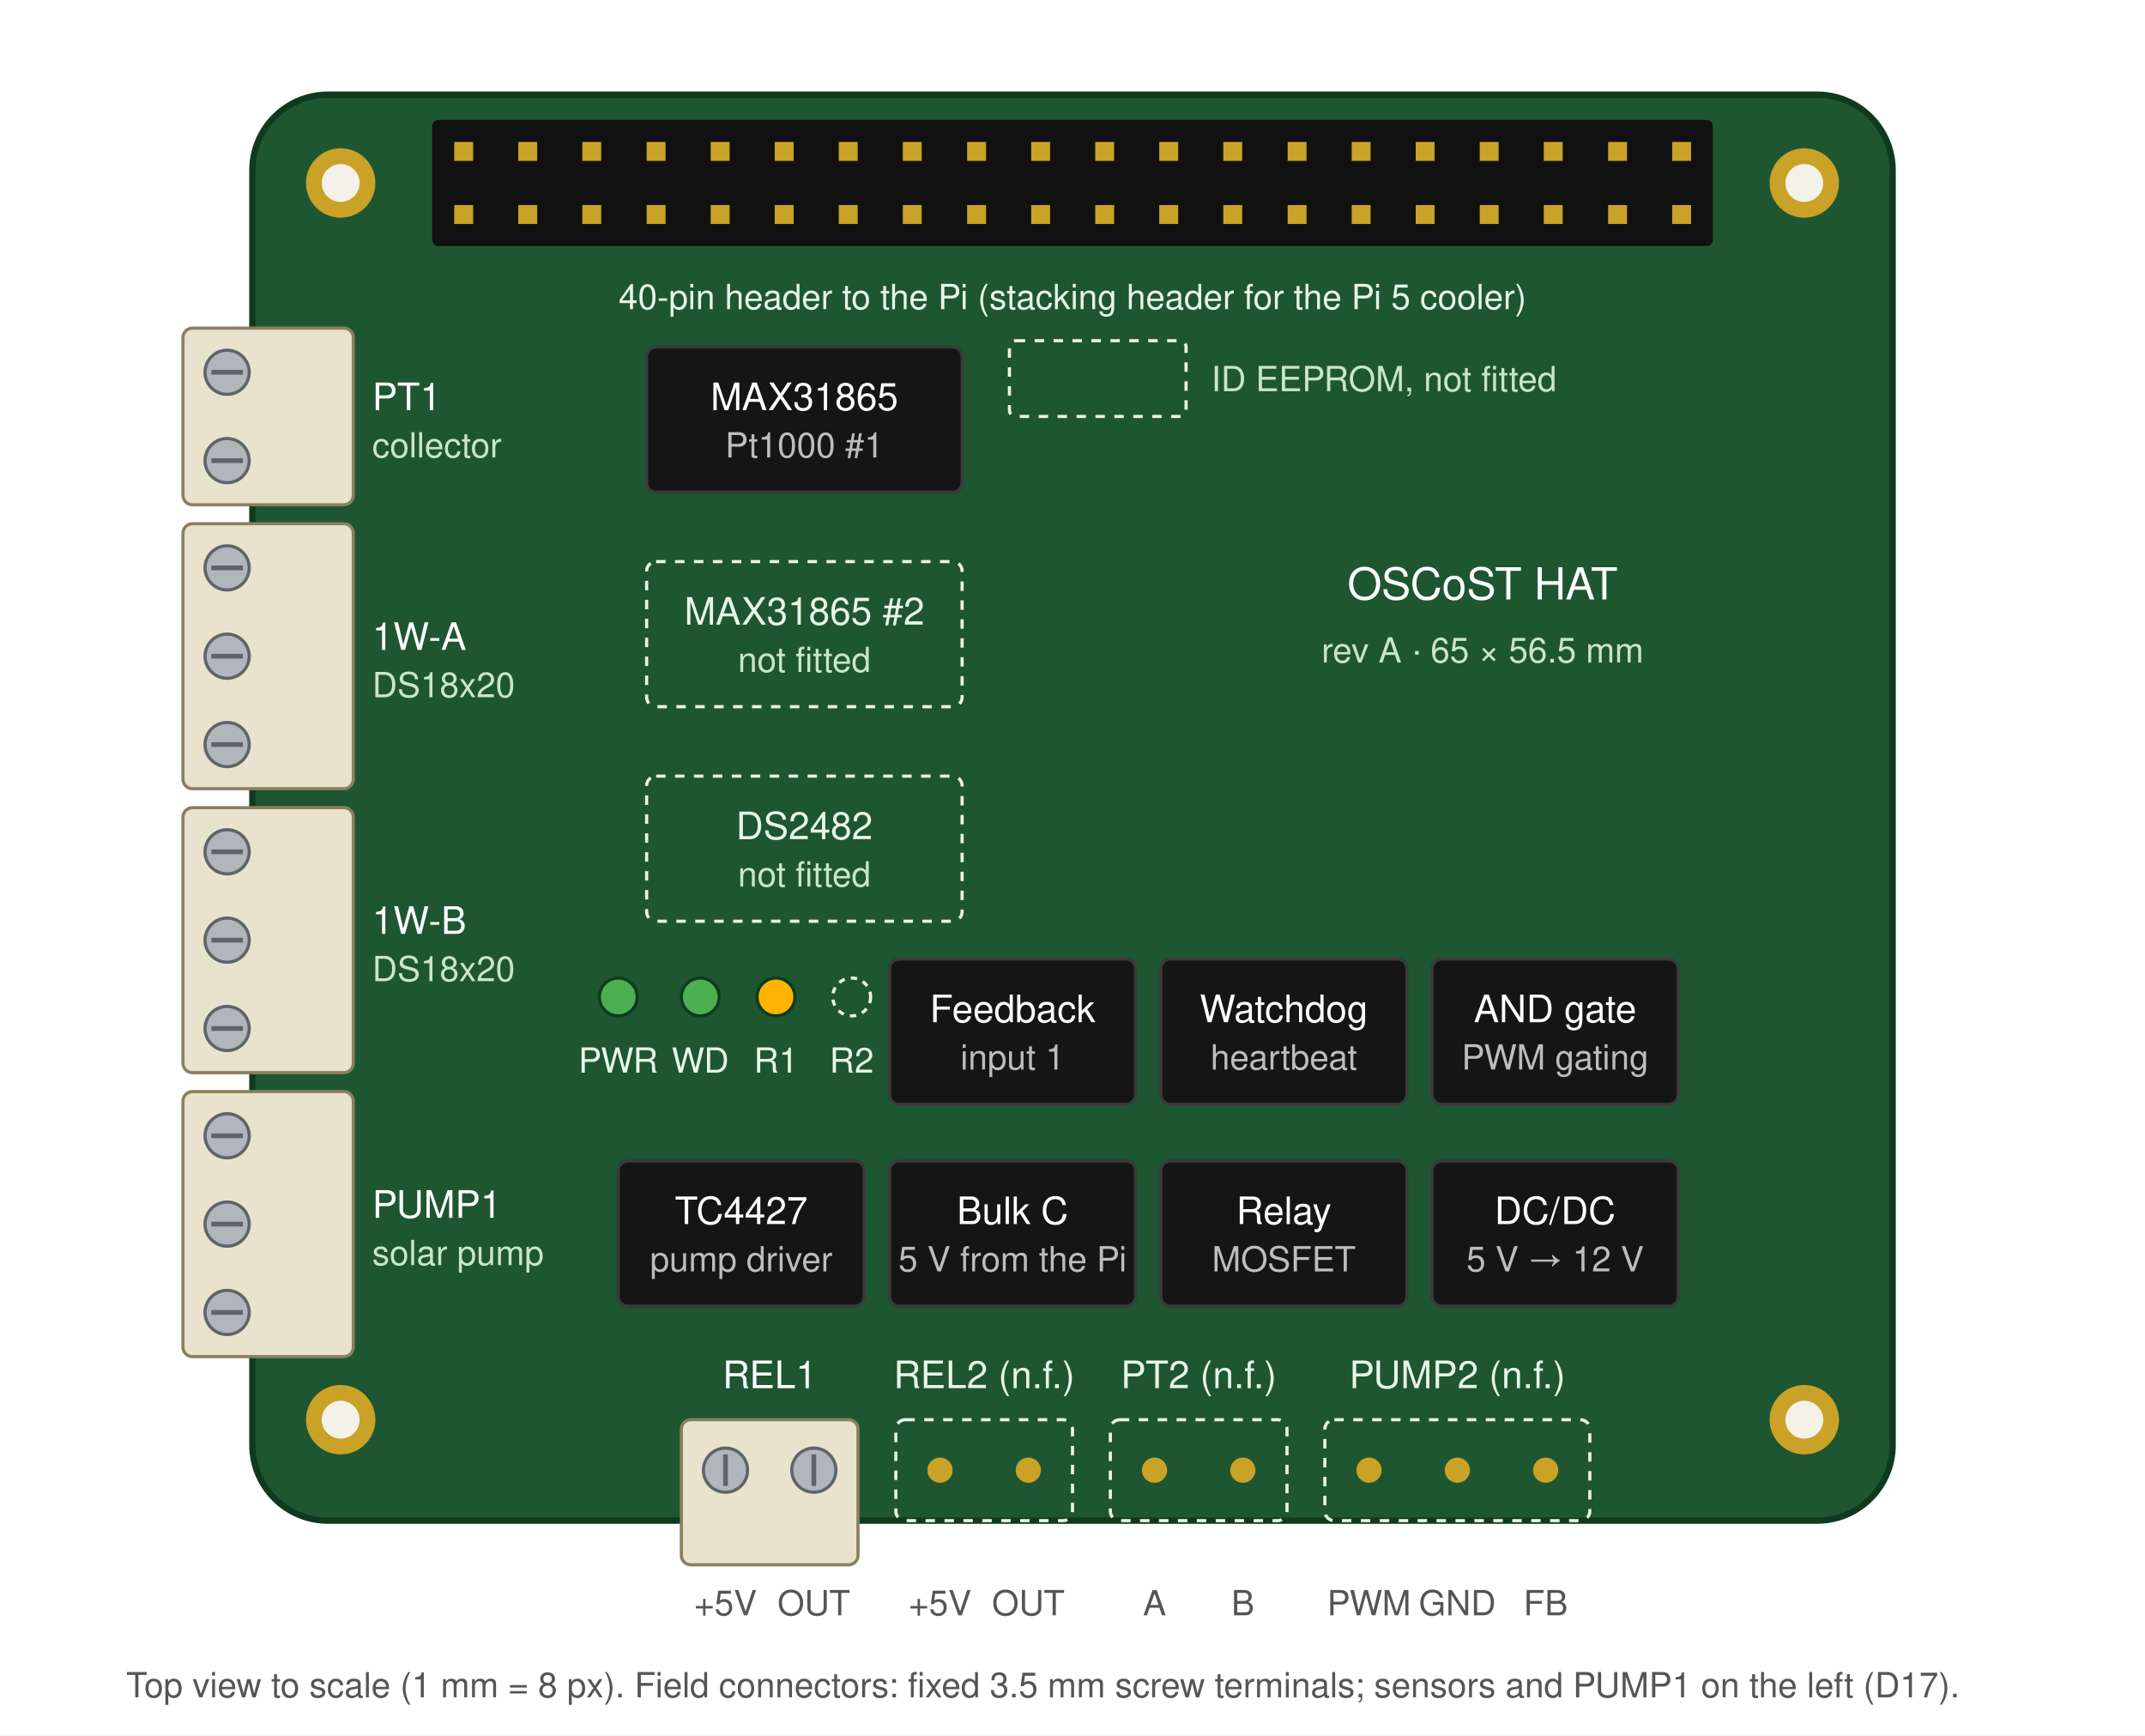
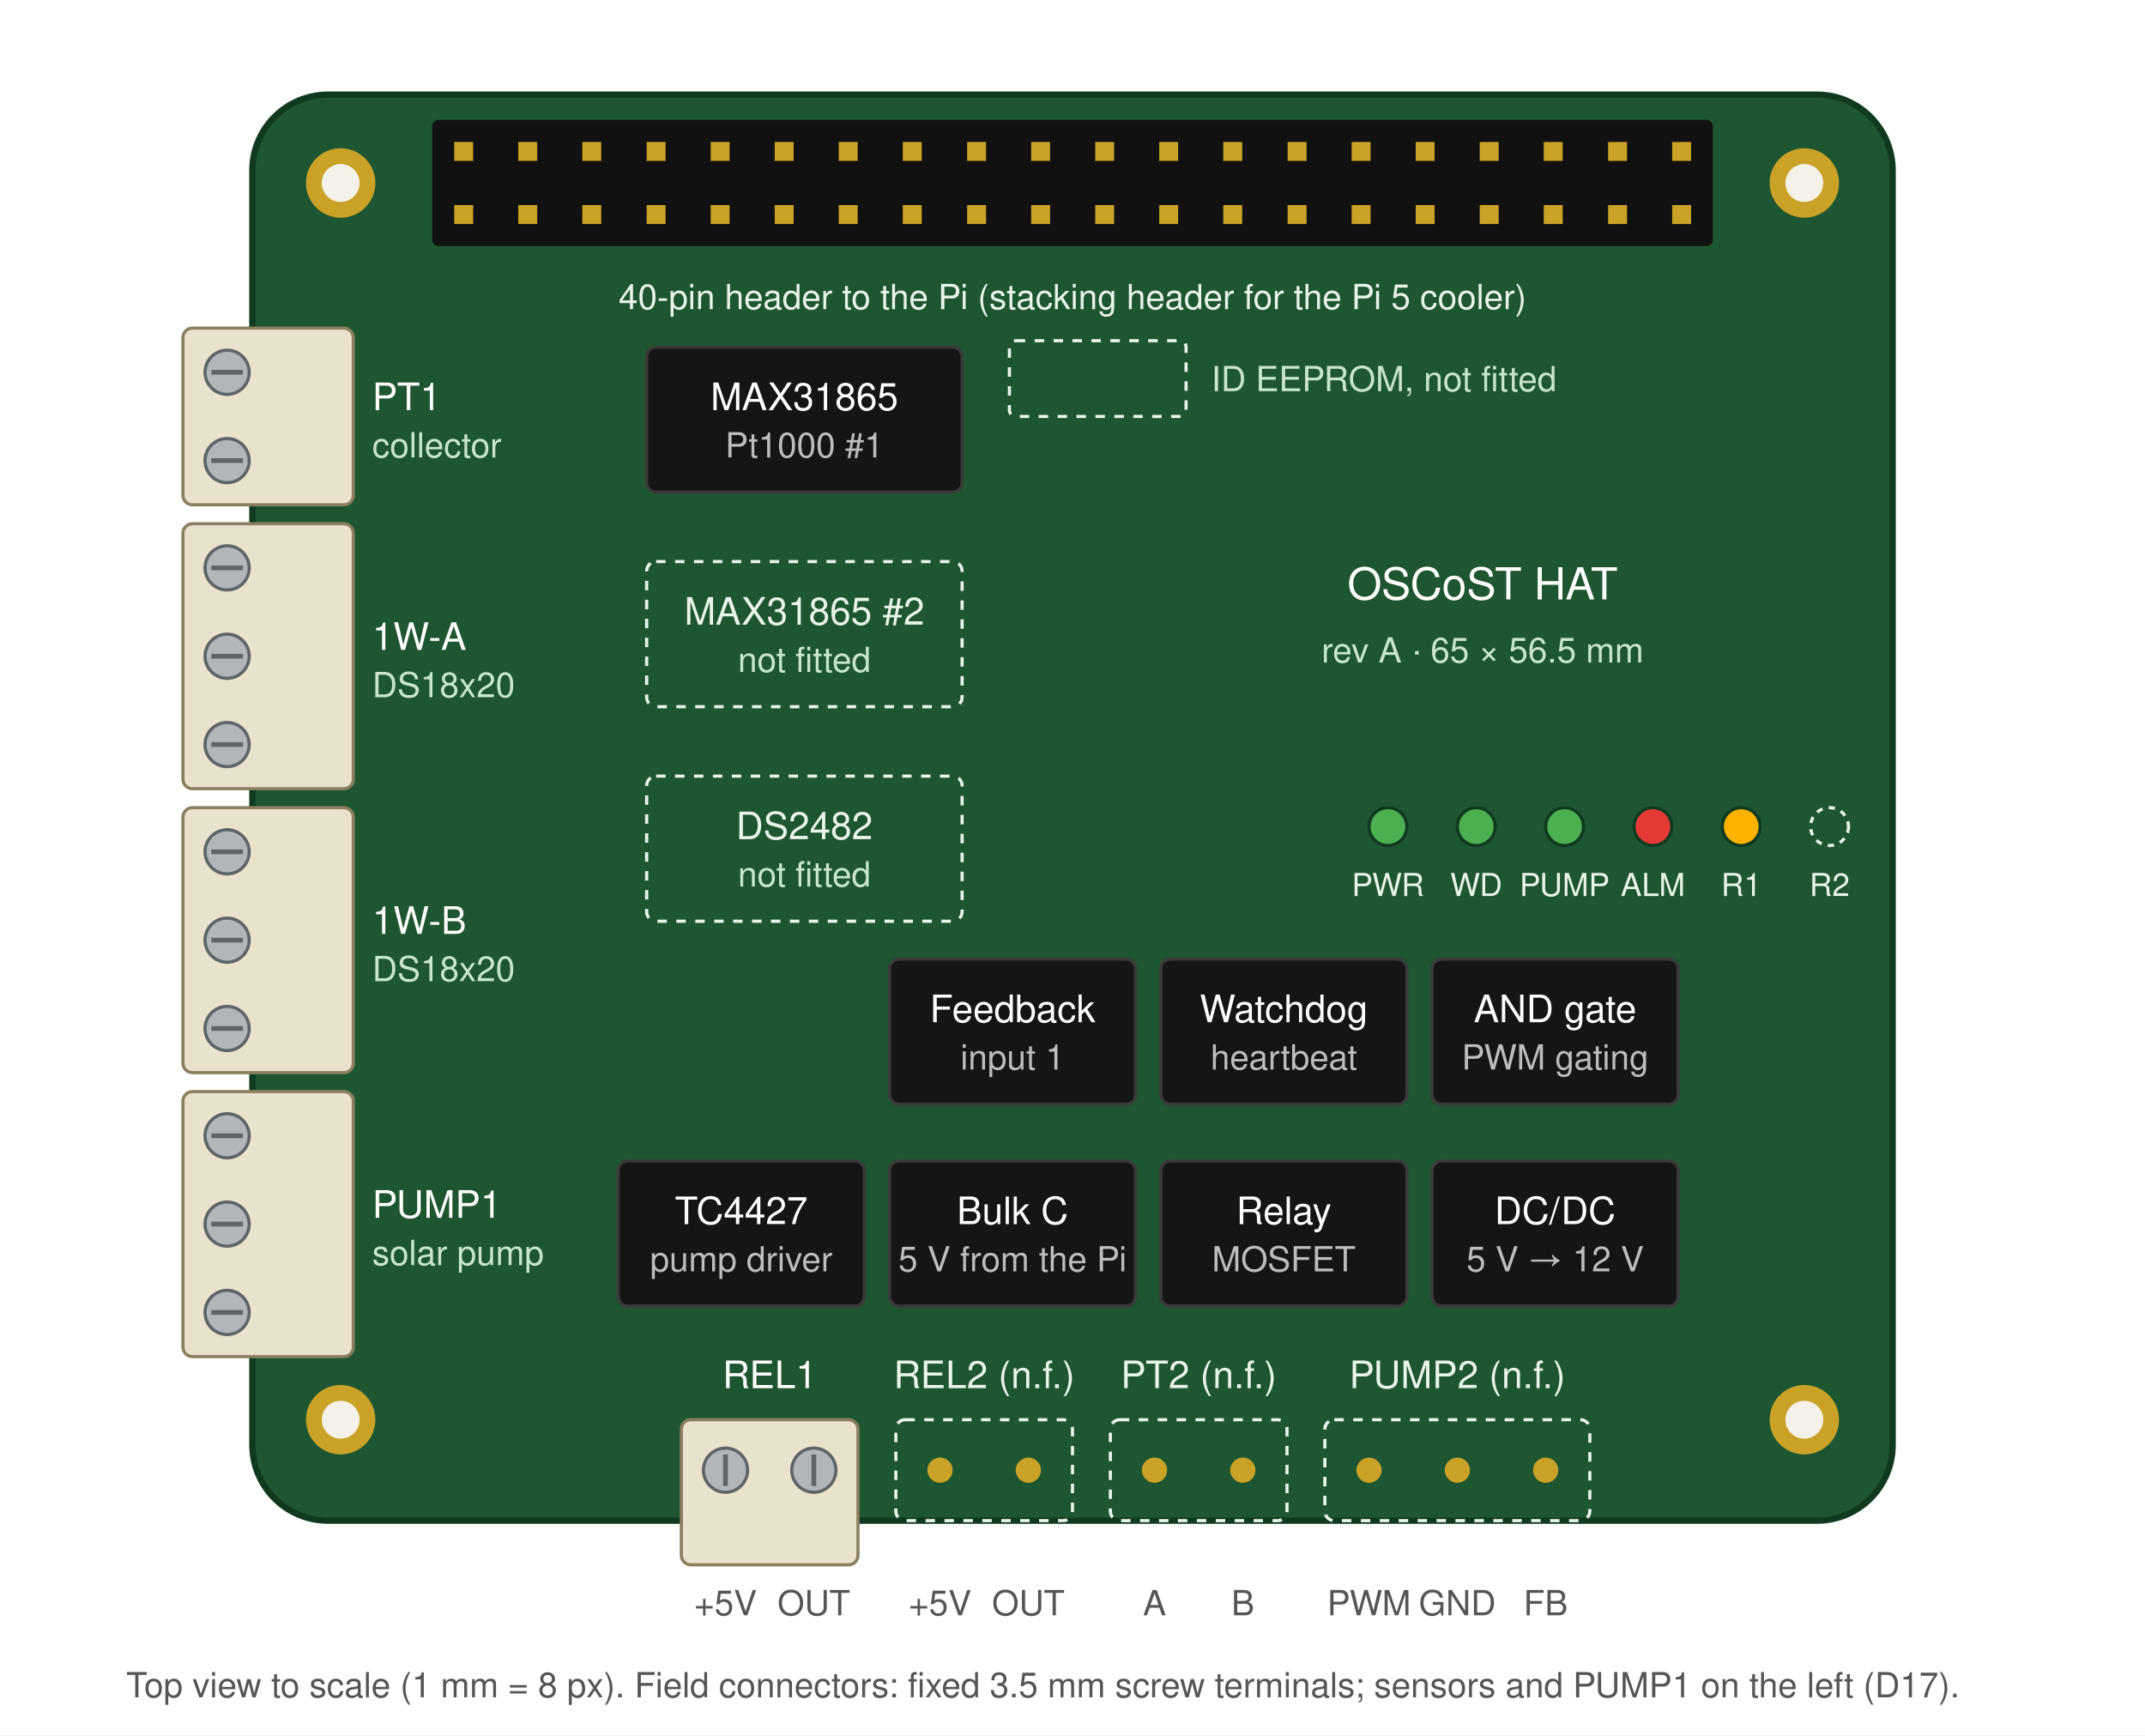
<svg xmlns="http://www.w3.org/2000/svg" width="680" height="550" viewBox="0 0 680 550" font-family="Helvetica, Arial, sans-serif">
  <rect width="680" height="550" fill="white" />
  <rect x="80" y="30" width="520" height="452" rx="24" fill="#1E5631" stroke="#0F3A20" stroke-width="2" />
  <circle cx="108" cy="58" r="11" fill="#C9A227" />
  <circle cx="108" cy="58" r="6" fill="#F4F1E8" />
  <circle cx="572" cy="58" r="11" fill="#C9A227" />
  <circle cx="572" cy="58" r="6" fill="#F4F1E8" />
  <circle cx="108" cy="450" r="11" fill="#C9A227" />
  <circle cx="108" cy="450" r="6" fill="#F4F1E8" />
  <circle cx="572" cy="450" r="11" fill="#C9A227" />
  <circle cx="572" cy="450" r="6" fill="#F4F1E8" />
  <rect x="137" y="38" width="406" height="40" rx="2" fill="#111111" />
  <rect x="144.0" y="45" width="6" height="6" fill="#C9A227" />
  <rect x="144.0" y="65" width="6" height="6" fill="#C9A227" />
  <rect x="164.3" y="45" width="6" height="6" fill="#C9A227" />
  <rect x="164.3" y="65" width="6" height="6" fill="#C9A227" />
  <rect x="184.6" y="45" width="6" height="6" fill="#C9A227" />
  <rect x="184.6" y="65" width="6" height="6" fill="#C9A227" />
  <rect x="205.0" y="45" width="6" height="6" fill="#C9A227" />
  <rect x="205.0" y="65" width="6" height="6" fill="#C9A227" />
  <rect x="225.3" y="45" width="6" height="6" fill="#C9A227" />
  <rect x="225.3" y="65" width="6" height="6" fill="#C9A227" />
  <rect x="245.6" y="45" width="6" height="6" fill="#C9A227" />
  <rect x="245.6" y="65" width="6" height="6" fill="#C9A227" />
  <rect x="265.9" y="45" width="6" height="6" fill="#C9A227" />
  <rect x="265.9" y="65" width="6" height="6" fill="#C9A227" />
  <rect x="286.2" y="45" width="6" height="6" fill="#C9A227" />
  <rect x="286.2" y="65" width="6" height="6" fill="#C9A227" />
  <rect x="306.6" y="45" width="6" height="6" fill="#C9A227" />
  <rect x="306.6" y="65" width="6" height="6" fill="#C9A227" />
  <rect x="326.9" y="45" width="6" height="6" fill="#C9A227" />
  <rect x="326.9" y="65" width="6" height="6" fill="#C9A227" />
  <rect x="347.2" y="45" width="6" height="6" fill="#C9A227" />
  <rect x="347.2" y="65" width="6" height="6" fill="#C9A227" />
  <rect x="367.5" y="45" width="6" height="6" fill="#C9A227" />
  <rect x="367.5" y="65" width="6" height="6" fill="#C9A227" />
  <rect x="387.8" y="45" width="6" height="6" fill="#C9A227" />
  <rect x="387.8" y="65" width="6" height="6" fill="#C9A227" />
  <rect x="408.2" y="45" width="6" height="6" fill="#C9A227" />
  <rect x="408.2" y="65" width="6" height="6" fill="#C9A227" />
  <rect x="428.5" y="45" width="6" height="6" fill="#C9A227" />
  <rect x="428.5" y="65" width="6" height="6" fill="#C9A227" />
  <rect x="448.8" y="45" width="6" height="6" fill="#C9A227" />
  <rect x="448.8" y="65" width="6" height="6" fill="#C9A227" />
  <rect x="469.1" y="45" width="6" height="6" fill="#C9A227" />
  <rect x="469.1" y="65" width="6" height="6" fill="#C9A227" />
  <rect x="489.4" y="45" width="6" height="6" fill="#C9A227" />
  <rect x="489.4" y="65" width="6" height="6" fill="#C9A227" />
  <rect x="509.8" y="45" width="6" height="6" fill="#C9A227" />
  <rect x="509.8" y="65" width="6" height="6" fill="#C9A227" />
  <rect x="530.1" y="45" width="6" height="6" fill="#C9A227" />
  <rect x="530.1" y="65" width="6" height="6" fill="#C9A227" />
  <text class="ts" x="340" y="98" text-anchor="middle" style="font-size:11px;font-weight:400;fill:#E8F5E9">40-pin header to the Pi (stacking header for the Pi 5 cooler)</text>
  <rect x="320" y="108" width="56" height="24" rx="2" fill="none" stroke="#E8F5E9" stroke-width="1" stroke-dasharray="3 3" />
  <text class="ts" x="384" y="124" text-anchor="start" style="font-size:11px;font-weight:400;fill:#C8E6C9">ID EEPROM, not fitted</text>
  <rect x="58" y="104" width="54" height="56" rx="3" fill="#E9E2CC" stroke="#8A7F5F" stroke-width="1" />
  <circle cx="72" cy="118" r="7" fill="#B0B6BA" stroke="#5F6468" />
  <line x1="67" y1="118" x2="77" y2="118" stroke="#5F6468" stroke-width="1.5" />
  <circle cx="72" cy="146" r="7" fill="#B0B6BA" stroke="#5F6468" />
  <line x1="67" y1="146" x2="77" y2="146" stroke="#5F6468" stroke-width="1.5" />
  <text class="th" x="118" y="130.0" text-anchor="start" style="font-size:12px;font-weight:500;fill:#ffffff">PT1</text>
  <text class="ts" x="118" y="145.0" text-anchor="start" style="font-size:11px;font-weight:400;fill:#C8E6C9">collector</text>
  <rect x="58" y="166" width="54" height="84" rx="3" fill="#E9E2CC" stroke="#8A7F5F" stroke-width="1" />
  <circle cx="72" cy="180" r="7" fill="#B0B6BA" stroke="#5F6468" />
  <line x1="67" y1="180" x2="77" y2="180" stroke="#5F6468" stroke-width="1.5" />
  <circle cx="72" cy="208" r="7" fill="#B0B6BA" stroke="#5F6468" />
  <line x1="67" y1="208" x2="77" y2="208" stroke="#5F6468" stroke-width="1.5" />
  <circle cx="72" cy="236" r="7" fill="#B0B6BA" stroke="#5F6468" />
  <line x1="67" y1="236" x2="77" y2="236" stroke="#5F6468" stroke-width="1.5" />
  <text class="th" x="118" y="206.0" text-anchor="start" style="font-size:12px;font-weight:500;fill:#ffffff">1W-A</text>
  <text class="ts" x="118" y="221.0" text-anchor="start" style="font-size:11px;font-weight:400;fill:#C8E6C9">DS18x20</text>
  <rect x="58" y="256" width="54" height="84" rx="3" fill="#E9E2CC" stroke="#8A7F5F" stroke-width="1" />
  <circle cx="72" cy="270" r="7" fill="#B0B6BA" stroke="#5F6468" />
  <line x1="67" y1="270" x2="77" y2="270" stroke="#5F6468" stroke-width="1.5" />
  <circle cx="72" cy="298" r="7" fill="#B0B6BA" stroke="#5F6468" />
  <line x1="67" y1="298" x2="77" y2="298" stroke="#5F6468" stroke-width="1.5" />
  <circle cx="72" cy="326" r="7" fill="#B0B6BA" stroke="#5F6468" />
  <line x1="67" y1="326" x2="77" y2="326" stroke="#5F6468" stroke-width="1.5" />
  <text class="th" x="118" y="296.0" text-anchor="start" style="font-size:12px;font-weight:500;fill:#ffffff">1W-B</text>
  <text class="ts" x="118" y="311.0" text-anchor="start" style="font-size:11px;font-weight:400;fill:#C8E6C9">DS18x20</text>
  <rect x="58" y="346" width="54" height="84" rx="3" fill="#E9E2CC" stroke="#8A7F5F" stroke-width="1" />
  <circle cx="72" cy="360" r="7" fill="#B0B6BA" stroke="#5F6468" />
  <line x1="67" y1="360" x2="77" y2="360" stroke="#5F6468" stroke-width="1.5" />
  <circle cx="72" cy="388" r="7" fill="#B0B6BA" stroke="#5F6468" />
  <line x1="67" y1="388" x2="77" y2="388" stroke="#5F6468" stroke-width="1.5" />
  <circle cx="72" cy="416" r="7" fill="#B0B6BA" stroke="#5F6468" />
  <line x1="67" y1="416" x2="77" y2="416" stroke="#5F6468" stroke-width="1.5" />
  <text class="th" x="118" y="386.0" text-anchor="start" style="font-size:12px;font-weight:500;fill:#ffffff">PUMP1</text>
  <text class="ts" x="118" y="401.0" text-anchor="start" style="font-size:11px;font-weight:400;fill:#C8E6C9">solar pump</text>
  <rect x="216" y="450" width="56" height="46" rx="3" fill="#E9E2CC" stroke="#8A7F5F" stroke-width="1" />
  <circle cx="230" cy="466" r="7" fill="#B0B6BA" stroke="#5F6468" />
  <line x1="230" y1="461" x2="230" y2="471" stroke="#5F6468" stroke-width="1.5" />
  <text class="ts" x="230" y="512" text-anchor="middle" style="font-size:11px;font-weight:400;fill:#555555">+5V</text>
  <circle cx="258" cy="466" r="7" fill="#B0B6BA" stroke="#5F6468" />
  <line x1="258" y1="461" x2="258" y2="471" stroke="#5F6468" stroke-width="1.5" />
  <text class="ts" x="258" y="512" text-anchor="middle" style="font-size:11px;font-weight:400;fill:#555555">OUT</text>
  <text class="th" x="244.0" y="440" text-anchor="middle" style="font-size:12px;font-weight:500;fill:#ffffff">REL1</text>
  <rect x="284" y="450" width="56" height="32" rx="3" fill="none" stroke="#E8F5E9" stroke-width="1" stroke-dasharray="3 3" />
  <circle cx="298" cy="466" r="4" fill="#C9A227" />
  <text class="ts" x="298" y="512" text-anchor="middle" style="font-size:11px;font-weight:400;fill:#555555">+5V</text>
  <circle cx="326" cy="466" r="4" fill="#C9A227" />
  <text class="ts" x="326" y="512" text-anchor="middle" style="font-size:11px;font-weight:400;fill:#555555">OUT</text>
  <text class="th" x="312.0" y="440" text-anchor="middle" style="font-size:12px;font-weight:500;fill:#E8F5E9">REL2 (n.f.)</text>
  <rect x="352" y="450" width="56" height="32" rx="3" fill="none" stroke="#E8F5E9" stroke-width="1" stroke-dasharray="3 3" />
  <circle cx="366" cy="466" r="4" fill="#C9A227" />
  <text class="ts" x="366" y="512" text-anchor="middle" style="font-size:11px;font-weight:400;fill:#555555">A</text>
  <circle cx="394" cy="466" r="4" fill="#C9A227" />
  <text class="ts" x="394" y="512" text-anchor="middle" style="font-size:11px;font-weight:400;fill:#555555">B</text>
  <text class="th" x="380.0" y="440" text-anchor="middle" style="font-size:12px;font-weight:500;fill:#E8F5E9">PT2 (n.f.)</text>
  <rect x="420" y="450" width="84" height="32" rx="3" fill="none" stroke="#E8F5E9" stroke-width="1" stroke-dasharray="3 3" />
  <circle cx="434" cy="466" r="4" fill="#C9A227" />
  <text class="ts" x="434" y="512" text-anchor="middle" style="font-size:11px;font-weight:400;fill:#555555">PWM</text>
  <circle cx="462" cy="466" r="4" fill="#C9A227" />
  <text class="ts" x="462" y="512" text-anchor="middle" style="font-size:11px;font-weight:400;fill:#555555">GND</text>
  <circle cx="490" cy="466" r="4" fill="#C9A227" />
  <text class="ts" x="490" y="512" text-anchor="middle" style="font-size:11px;font-weight:400;fill:#555555">FB</text>
  <text class="th" x="462.0" y="440" text-anchor="middle" style="font-size:12px;font-weight:500;fill:#E8F5E9">PUMP2 (n.f.)</text>
  <rect x="205" y="110" width="100" height="46" rx="3" fill="#151515" stroke="#3a3a3a" stroke-width="1" />
  <text class="th" x="255.0" y="130.0" text-anchor="middle" style="font-size:12px;font-weight:500;fill:#ffffff">MAX31865</text>
  <text class="ts" x="255.0" y="145.0" text-anchor="middle" style="font-size:11px;font-weight:400;fill:#bdbdbd">Pt1000 #1</text>
  <rect x="205" y="178" width="100" height="46" rx="3" fill="none" stroke="#E8F5E9" stroke-width="1" stroke-dasharray="3 3" />
  <text class="th" x="255" y="198" text-anchor="middle" style="font-size:12px;font-weight:500;fill:#E8F5E9">MAX31865 #2</text>
  <text class="ts" x="255" y="213" text-anchor="middle" style="font-size:11px;font-weight:400;fill:#C8E6C9">not fitted</text>
  <rect x="205" y="246" width="100" height="46" rx="3" fill="none" stroke="#E8F5E9" stroke-width="1" stroke-dasharray="3 3" />
  <text class="th" x="255" y="266" text-anchor="middle" style="font-size:12px;font-weight:500;fill:#E8F5E9">DS2482</text>
  <text class="ts" x="255" y="281" text-anchor="middle" style="font-size:11px;font-weight:400;fill:#C8E6C9">not fitted</text>
  <rect x="196" y="368" width="78" height="46" rx="3" fill="#151515" stroke="#3a3a3a" stroke-width="1" />
  <text class="th" x="235.0" y="388.0" text-anchor="middle" style="font-size:12px;font-weight:500;fill:#ffffff">TC4427</text>
  <text class="ts" x="235.0" y="403.0" text-anchor="middle" style="font-size:11px;font-weight:400;fill:#bdbdbd">pump driver</text>
  <rect x="282" y="368" width="78" height="46" rx="3" fill="#151515" stroke="#3a3a3a" stroke-width="1" />
  <text class="th" x="321.0" y="388.0" text-anchor="middle" style="font-size:12px;font-weight:500;fill:#ffffff">Bulk C</text>
  <text class="ts" x="321.0" y="403.0" text-anchor="middle" style="font-size:11px;font-weight:400;fill:#bdbdbd">5 V from the Pi</text>
  <rect x="368" y="368" width="78" height="46" rx="3" fill="#151515" stroke="#3a3a3a" stroke-width="1" />
  <text class="th" x="407.0" y="388.0" text-anchor="middle" style="font-size:12px;font-weight:500;fill:#ffffff">Relay</text>
  <text class="ts" x="407.0" y="403.0" text-anchor="middle" style="font-size:11px;font-weight:400;fill:#bdbdbd">MOSFET</text>
  <rect x="454" y="368" width="78" height="46" rx="3" fill="#151515" stroke="#3a3a3a" stroke-width="1" />
  <text class="th" x="493.0" y="388.0" text-anchor="middle" style="font-size:12px;font-weight:500;fill:#ffffff">DC/DC</text>
  <text class="ts" x="493.0" y="403.0" text-anchor="middle" style="font-size:11px;font-weight:400;fill:#bdbdbd">5 V → 12 V</text>
  <rect x="282" y="304" width="78" height="46" rx="3" fill="#151515" stroke="#3a3a3a" stroke-width="1" />
  <text class="th" x="321.0" y="324.0" text-anchor="middle" style="font-size:12px;font-weight:500;fill:#ffffff">Feedback</text>
  <text class="ts" x="321.0" y="339.0" text-anchor="middle" style="font-size:11px;font-weight:400;fill:#bdbdbd">input 1</text>
  <rect x="368" y="304" width="78" height="46" rx="3" fill="#151515" stroke="#3a3a3a" stroke-width="1" />
  <text class="th" x="407.0" y="324.0" text-anchor="middle" style="font-size:12px;font-weight:500;fill:#ffffff">Watchdog</text>
  <text class="ts" x="407.0" y="339.0" text-anchor="middle" style="font-size:11px;font-weight:400;fill:#bdbdbd">heartbeat</text>
  <rect x="454" y="304" width="78" height="46" rx="3" fill="#151515" stroke="#3a3a3a" stroke-width="1" />
  <text class="th" x="493.0" y="324.0" text-anchor="middle" style="font-size:12px;font-weight:500;fill:#ffffff">AND gate</text>
  <text class="ts" x="493.0" y="339.0" text-anchor="middle" style="font-size:11px;font-weight:400;fill:#bdbdbd">PWM gating</text>
-   <circle cx="196" cy="316" r="6" fill="#4CAF50" stroke="#0F3A20" />
-   <text class="ts" x="196" y="340" text-anchor="middle" style="font-size:11px;font-weight:400;fill:#E8F5E9">PWR</text>
-   <circle cx="222" cy="316" r="6" fill="#4CAF50" stroke="#0F3A20" />
-   <text class="ts" x="222" y="340" text-anchor="middle" style="font-size:11px;font-weight:400;fill:#E8F5E9">WD</text>
-   <circle cx="246" cy="316" r="6" fill="#FFB300" stroke="#0F3A20" />
-   <text class="ts" x="246" y="340" text-anchor="middle" style="font-size:11px;font-weight:400;fill:#E8F5E9">R1</text>
-   <circle cx="270" cy="316" r="6" fill="none" stroke="#E8F5E9" stroke-dasharray="2 2" />
-   <text class="ts" x="270" y="340" text-anchor="middle" style="font-size:11px;font-weight:400;fill:#E8F5E9">R2</text>
+   <circle cx="440" cy="262" r="6" fill="#4CAF50" stroke="#0F3A20" />
+   <text class="ts" x="440" y="284" text-anchor="middle" style="font-size:10px;font-weight:400;fill:#E8F5E9">PWR</text>
+   <circle cx="468" cy="262" r="6" fill="#4CAF50" stroke="#0F3A20" />
+   <text class="ts" x="468" y="284" text-anchor="middle" style="font-size:10px;font-weight:400;fill:#E8F5E9">WD</text>
+   <circle cx="496" cy="262" r="6" fill="#4CAF50" stroke="#0F3A20" />
+   <text class="ts" x="496" y="284" text-anchor="middle" style="font-size:10px;font-weight:400;fill:#E8F5E9">PUMP</text>
+   <circle cx="524" cy="262" r="6" fill="#E53935" stroke="#0F3A20" />
+   <text class="ts" x="524" y="284" text-anchor="middle" style="font-size:10px;font-weight:400;fill:#E8F5E9">ALM</text>
+   <circle cx="552" cy="262" r="6" fill="#FFB300" stroke="#0F3A20" />
+   <text class="ts" x="552" y="284" text-anchor="middle" style="font-size:10px;font-weight:400;fill:#E8F5E9">R1</text>
+   <circle cx="580" cy="262" r="6" fill="none" stroke="#E8F5E9" stroke-dasharray="2 2" />
+   <text class="ts" x="580" y="284" text-anchor="middle" style="font-size:10px;font-weight:400;fill:#E8F5E9">R2</text>
  <text class="th" x="470" y="190" text-anchor="middle" style="font-size:14px;font-weight:500;fill:#ffffff">OSCoST HAT</text>
  <text class="ts" x="470" y="210" text-anchor="middle" style="font-size:11px;font-weight:400;fill:#C8E6C9">rev A · 65 × 56.5 mm</text>
  <text class="ts" x="40" y="538" text-anchor="start" style="font-size:11px;font-weight:400;fill:#555555">Top view to scale (1 mm = 8 px). Field connectors: fixed 3.5 mm screw terminals; sensors and PUMP1 on the left (D17).</text>
</svg>
